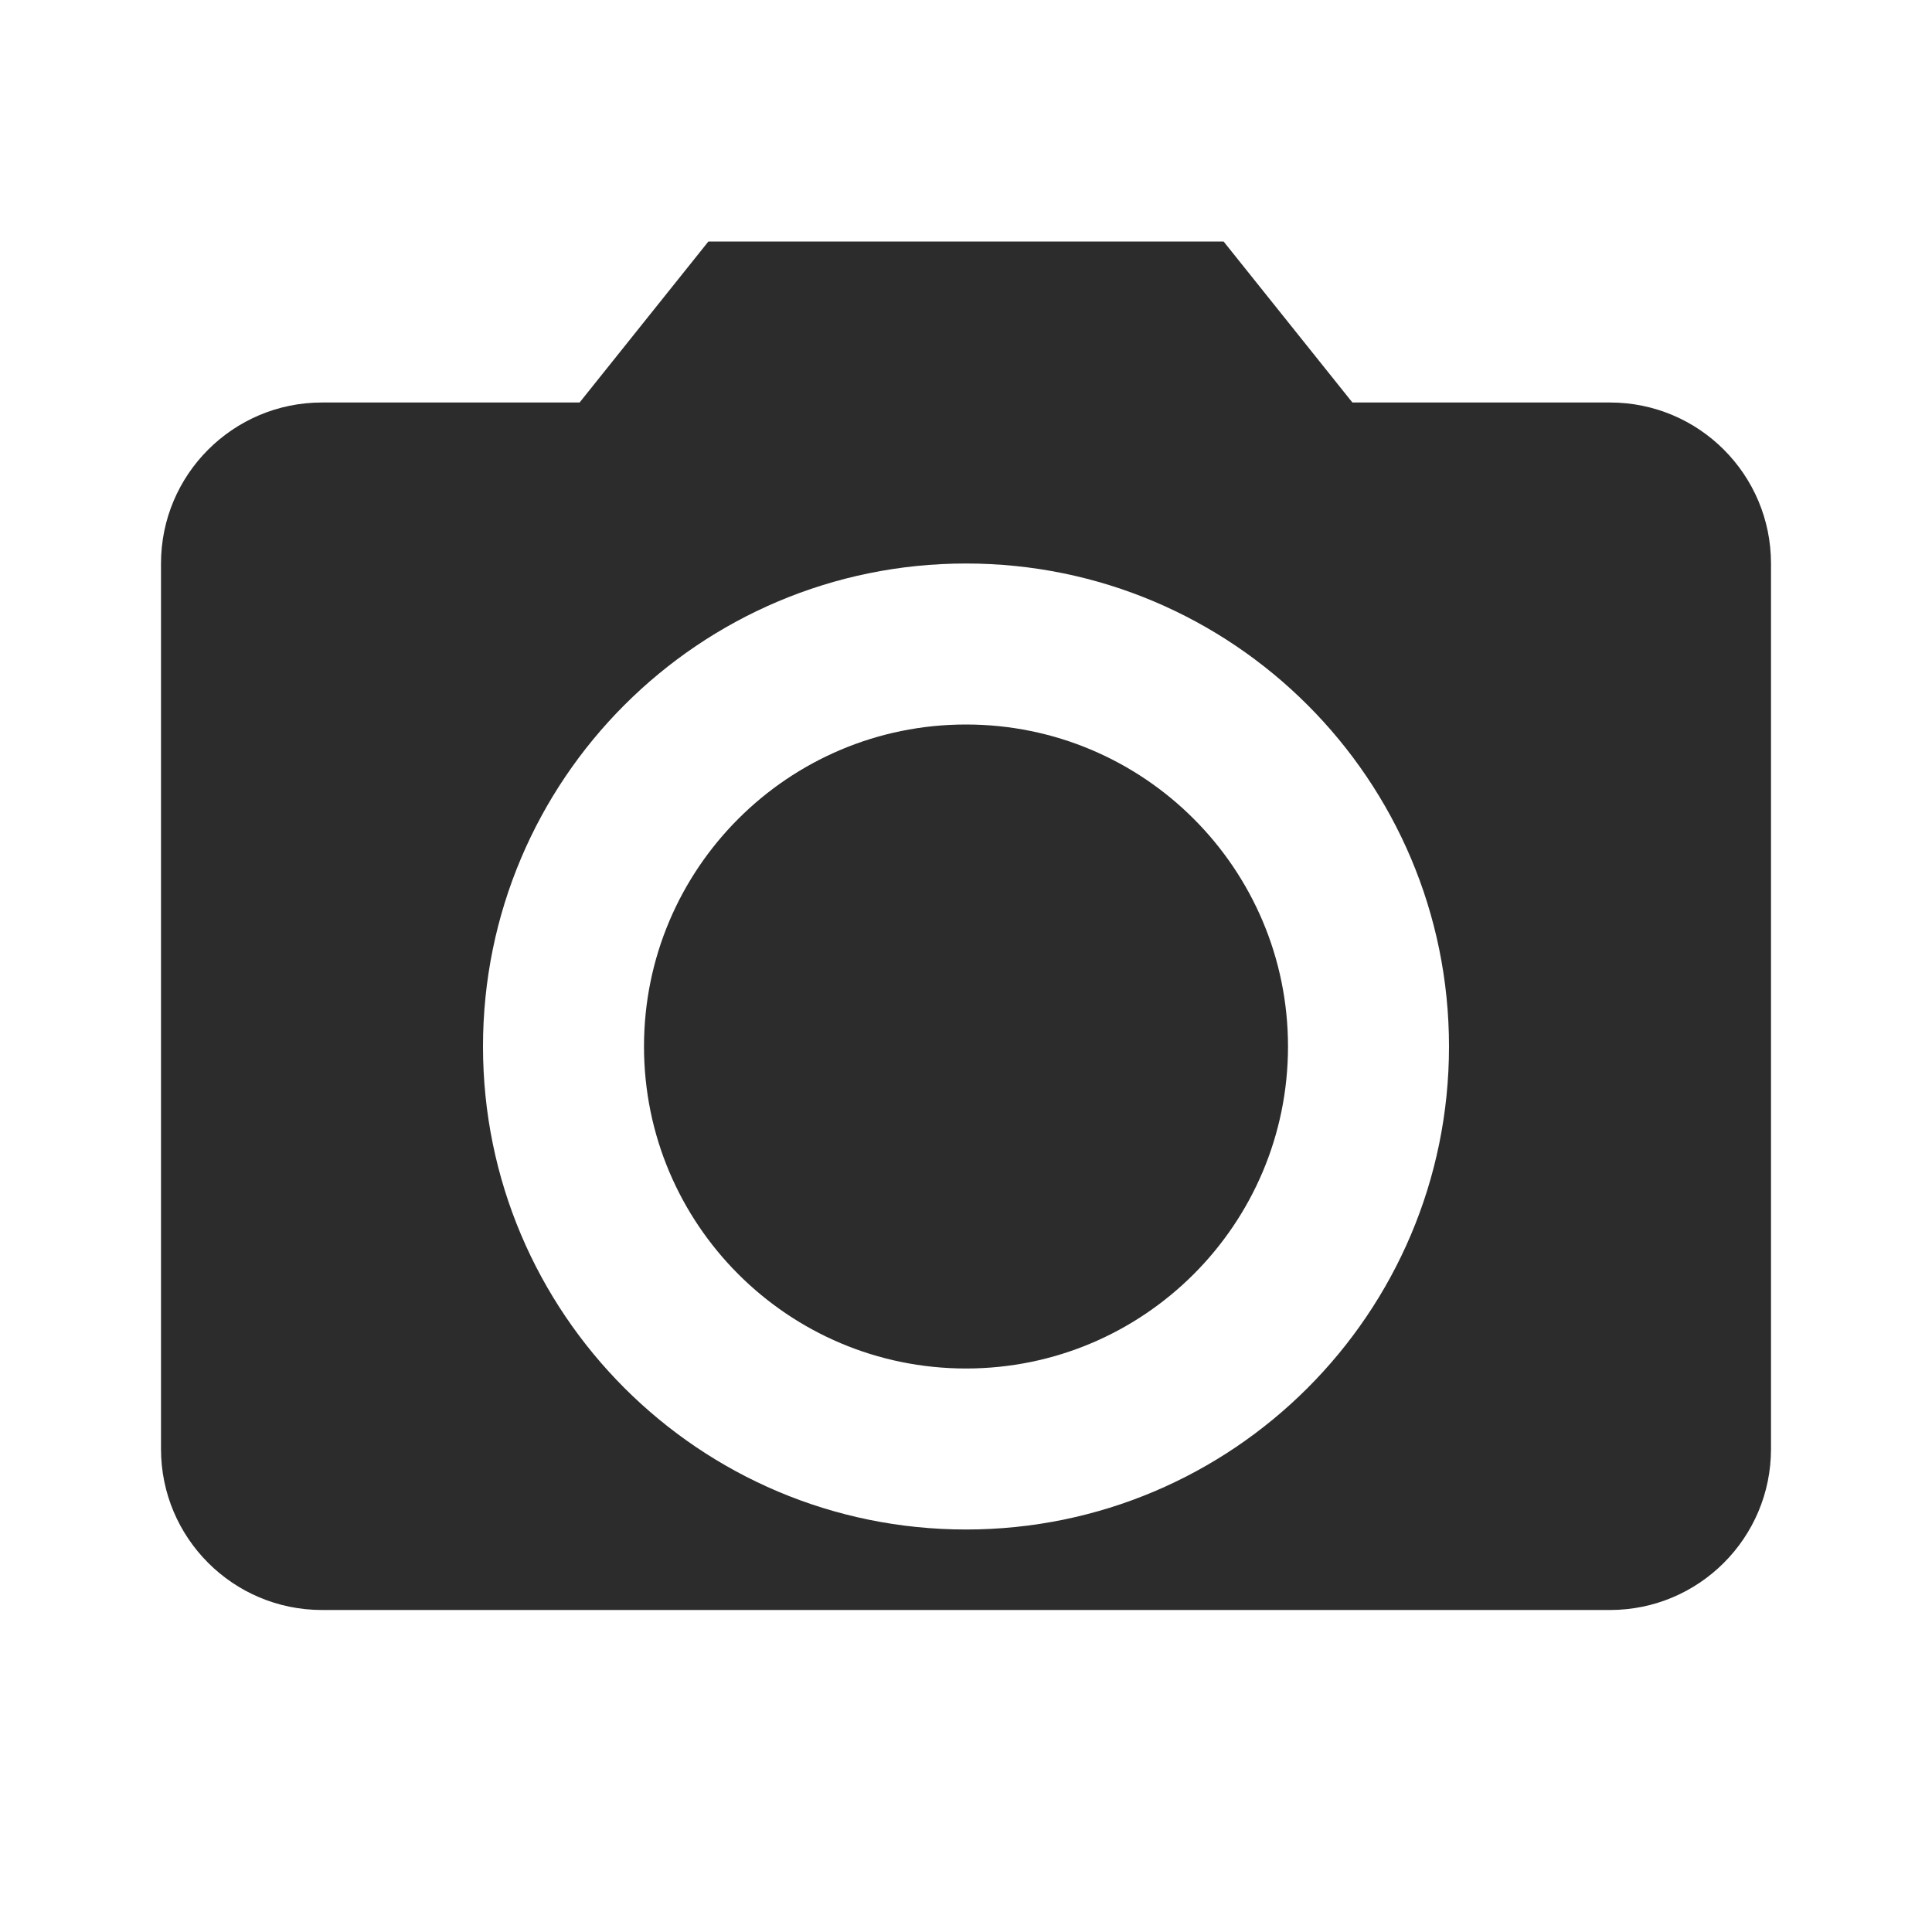
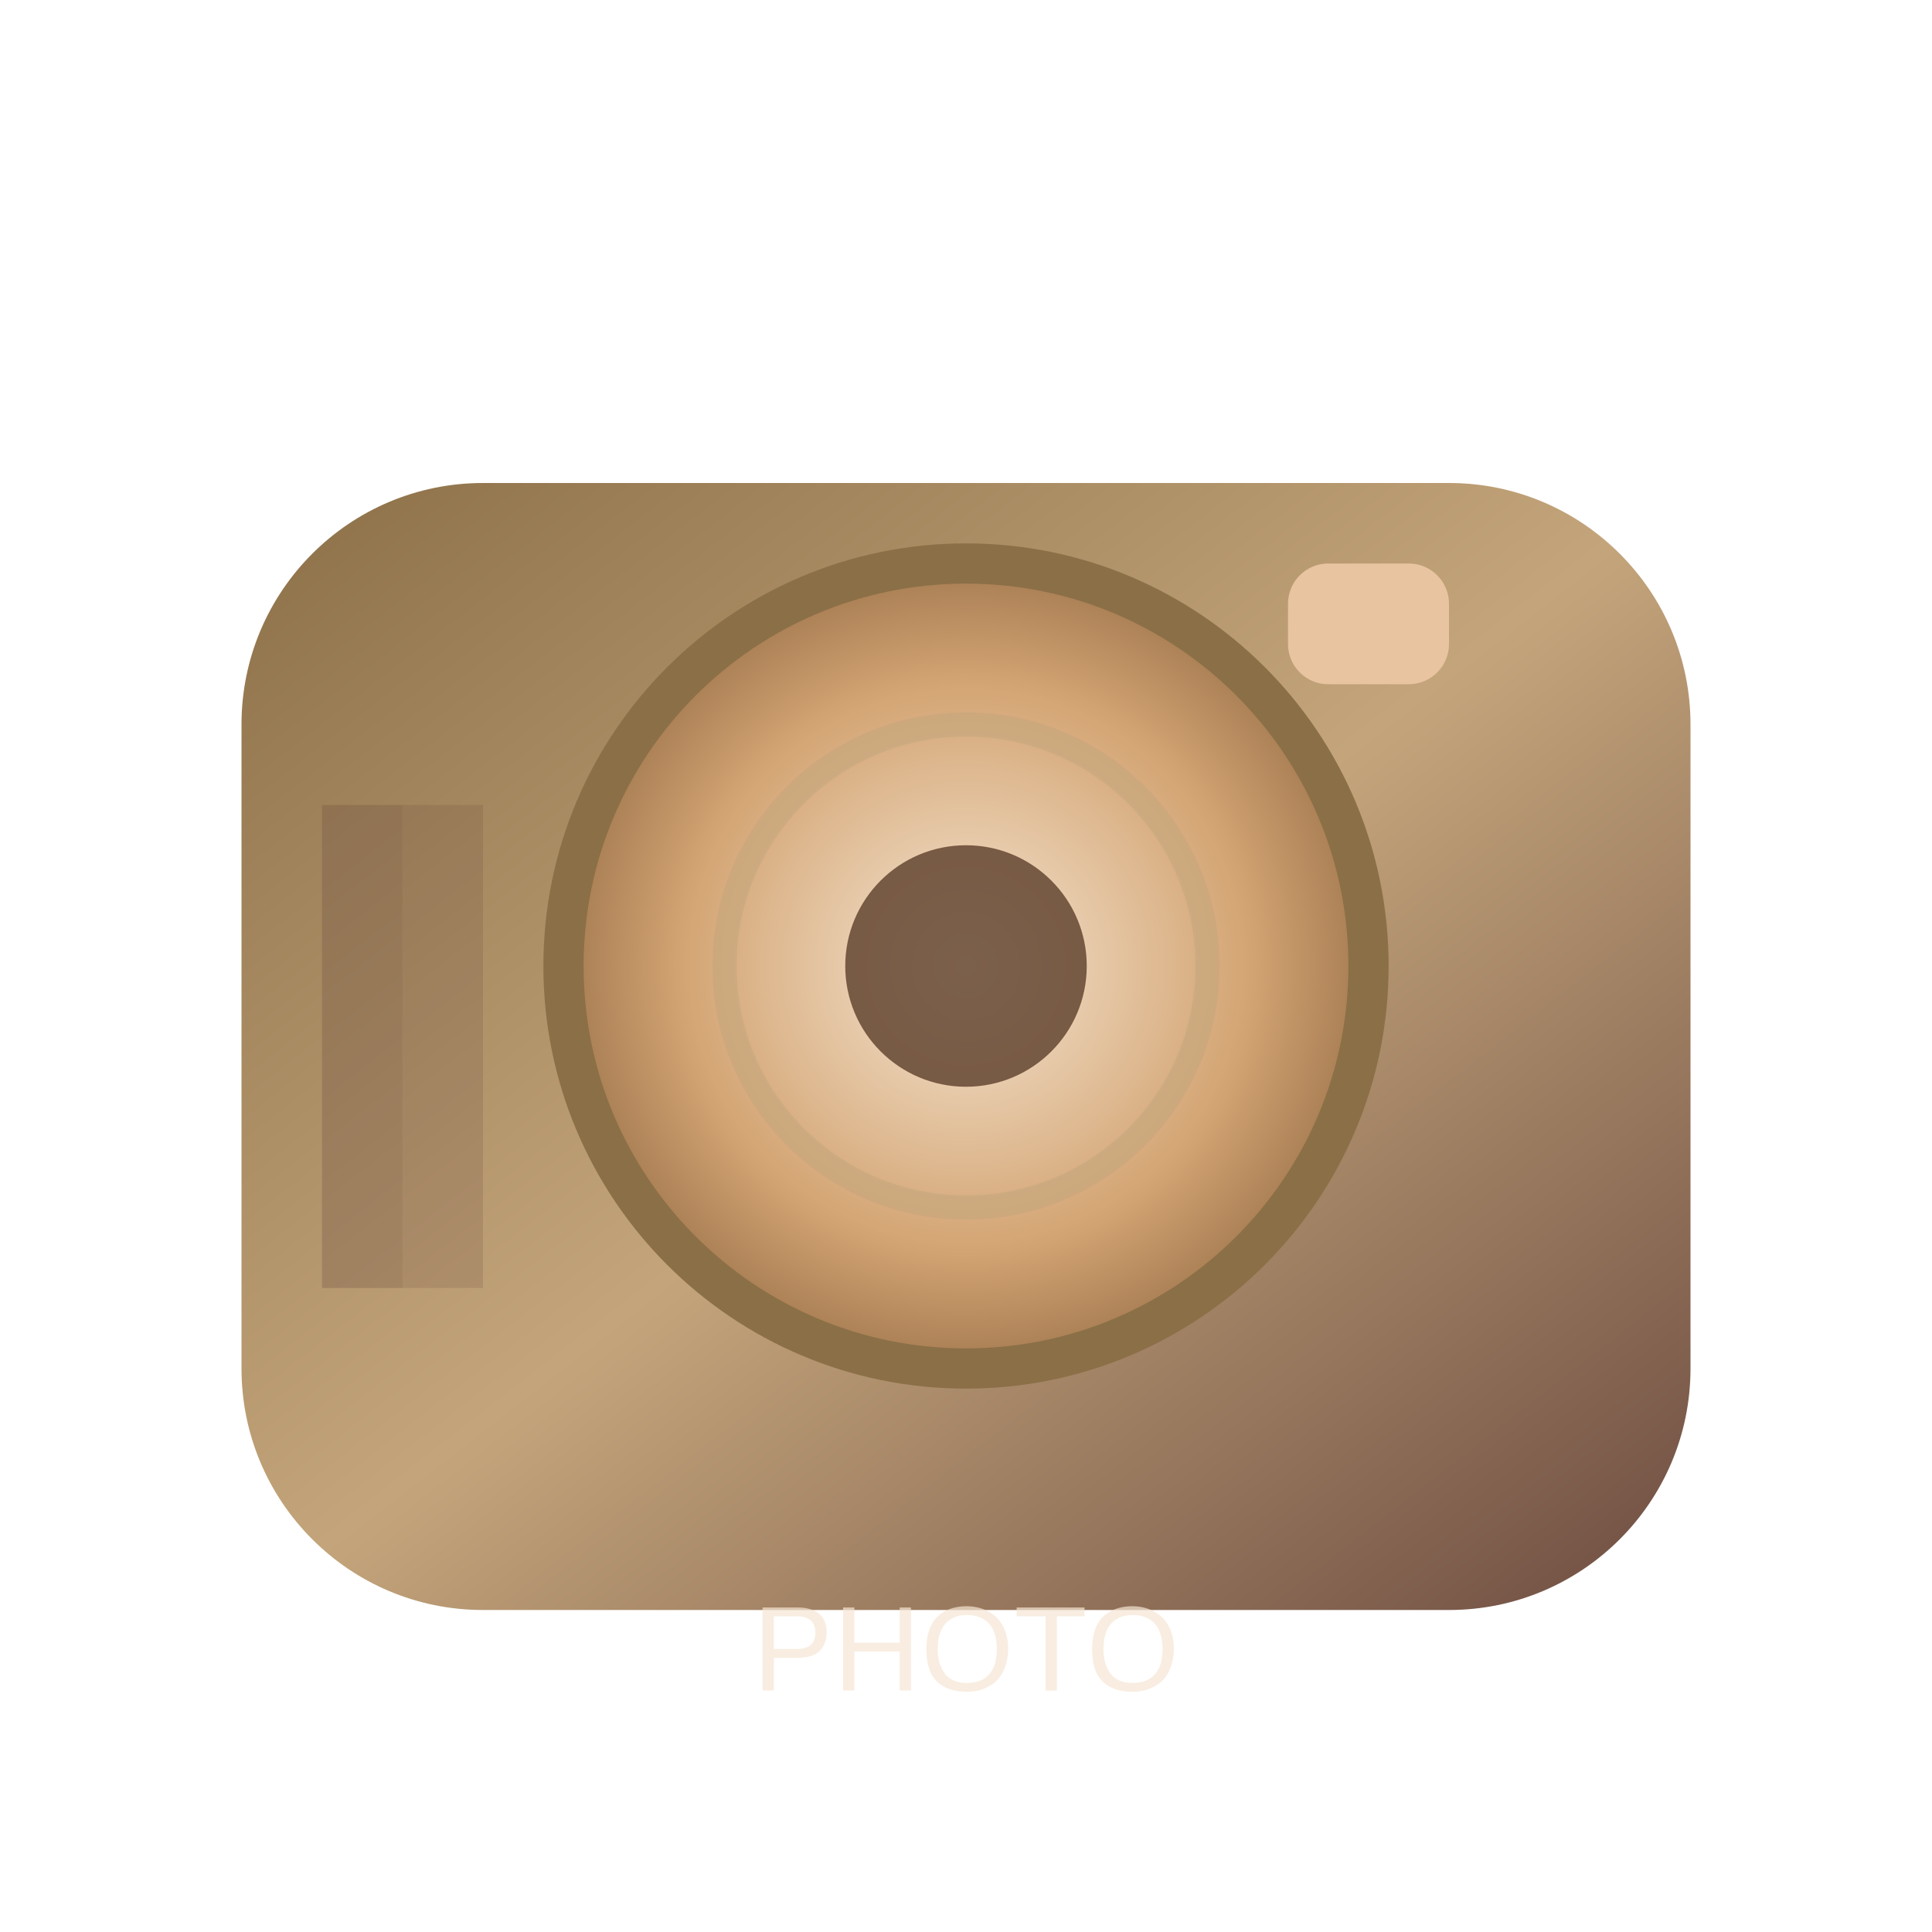
<svg xmlns="http://www.w3.org/2000/svg" viewBox="0 0 24 24">
-   <path fill="#2c2c2c" d="M20 5h-3.2l-1.6-2H8.8L7.2 5H4a2 2 0 00-2 2v11a2 2 0 002 2h16a2 2 0 002-2V7a2 2 0 00-2-2zm-8 14a6 6 0 110-12 6 6 0 010 12zm0-2a4 4 0 100-8 4 4 0 000 8z" />
+   <defs>
+     <linearGradient id="cameraGradient" x1="0%" y1="0%" x2="100%" y2="100%">
+       <stop offset="0%" style="stop-color:#8B6F47" />
+       <stop offset="50%" style="stop-color:#C4A57B" />
+       <stop offset="100%" style="stop-color:#6D4C41" />
+     </linearGradient>
+     <radialGradient id="lensGradient" cx="50%" cy="50%" r="50%">
+       <stop offset="0%" style="stop-color:#F5E6D3" />
+       <stop offset="70%" style="stop-color:#D4A574" />
+       <stop offset="100%" style="stop-color:#A67C52" />
+     </radialGradient>
+   </defs>
+   <path fill="url(#cameraGradient)" d="M3 9a3 3 0 0 1 3-3h12a3 3 0 0 1 3 3v8a3 3 0 0 1-3 3H6a3 3 0 0 1-3-3V9z" />
+   <circle cx="12" cy="12" r="5" fill="url(#lensGradient)" stroke="#8B6F47" stroke-width="0.5" />
+   <circle cx="12" cy="12" r="1.5" fill="#5D3E2A" opacity="0.8" />
+   <circle cx="12" cy="12" r="3" fill="none" stroke="#C4A57B" stroke-width="0.3" opacity="0.6" />
+   <rect x="16" y="7" width="2" height="1.5" fill="#E8C4A0" rx="0.5" />
+   <path fill="#6D4C41" d="M4 10h1v6H4v-6z" opacity="0.3" />
+   <path fill="#6D4C41" d="M5 10h1v6H5v-6z" opacity="0.2" />
+   <text x="12" y="21" text-anchor="middle" font-family="Arial" font-size="1.5" fill="#F5E6D3" opacity="0.7">PHOTO</text>
</svg>
